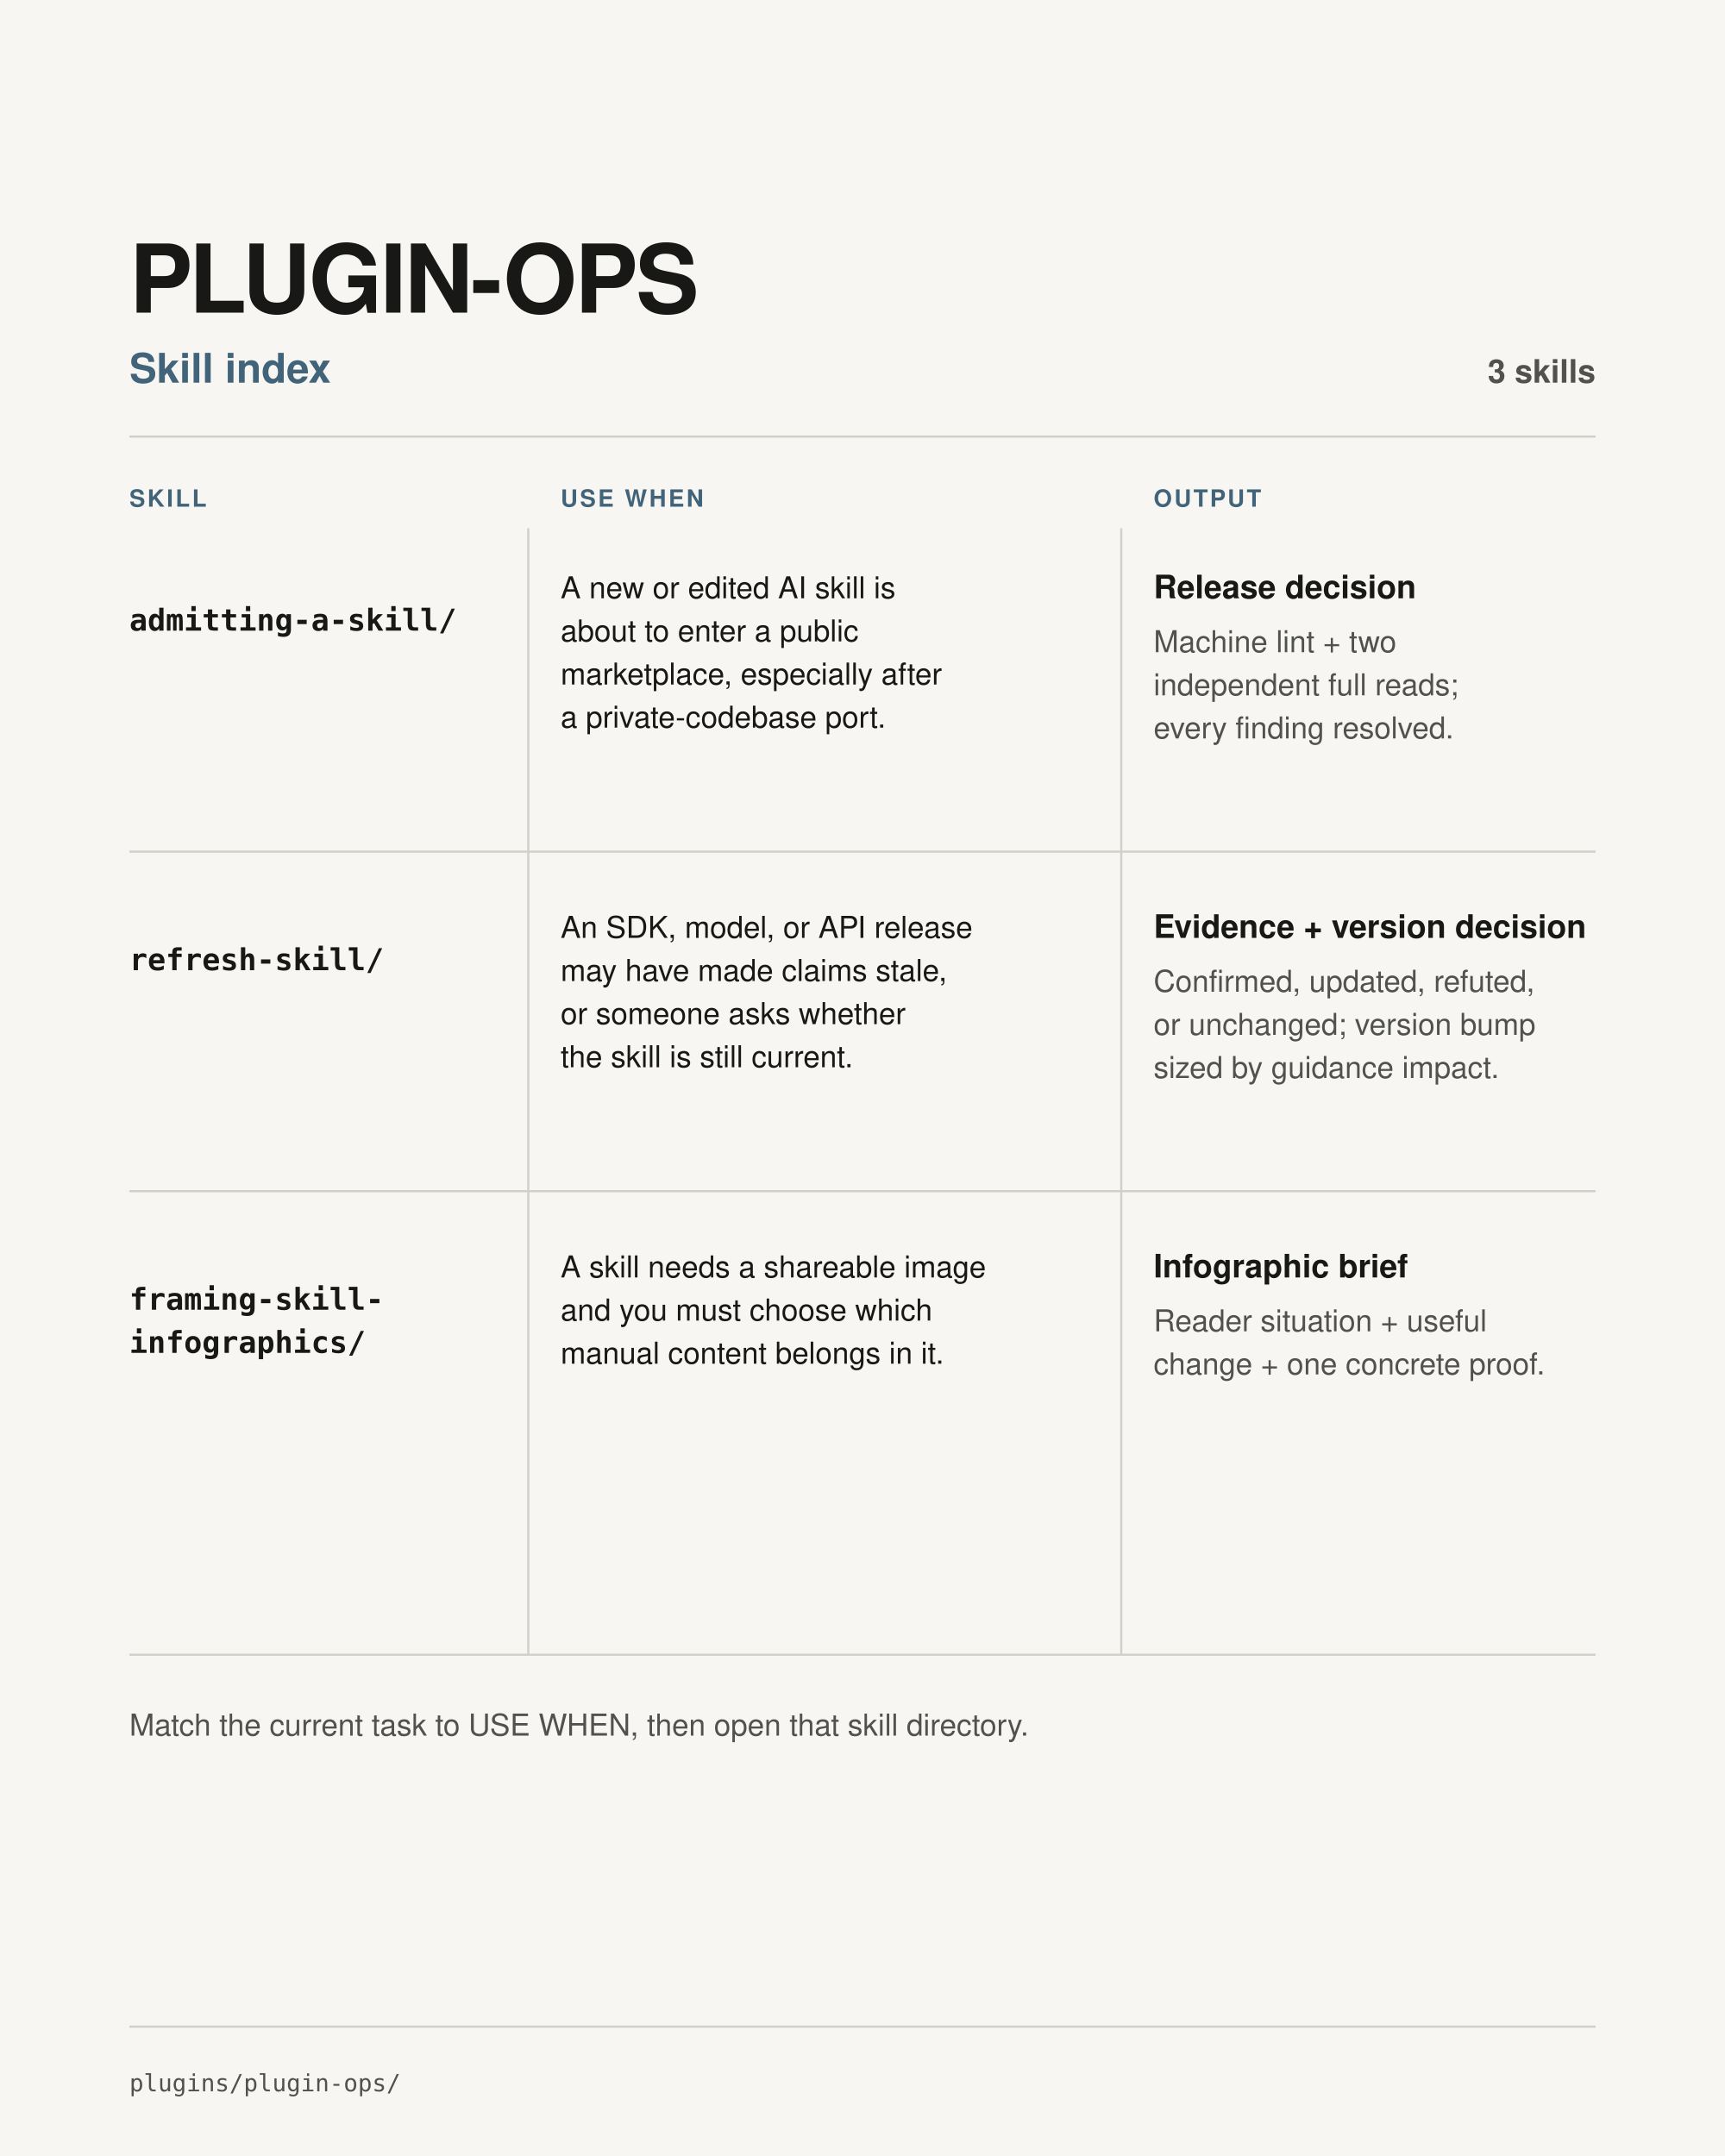
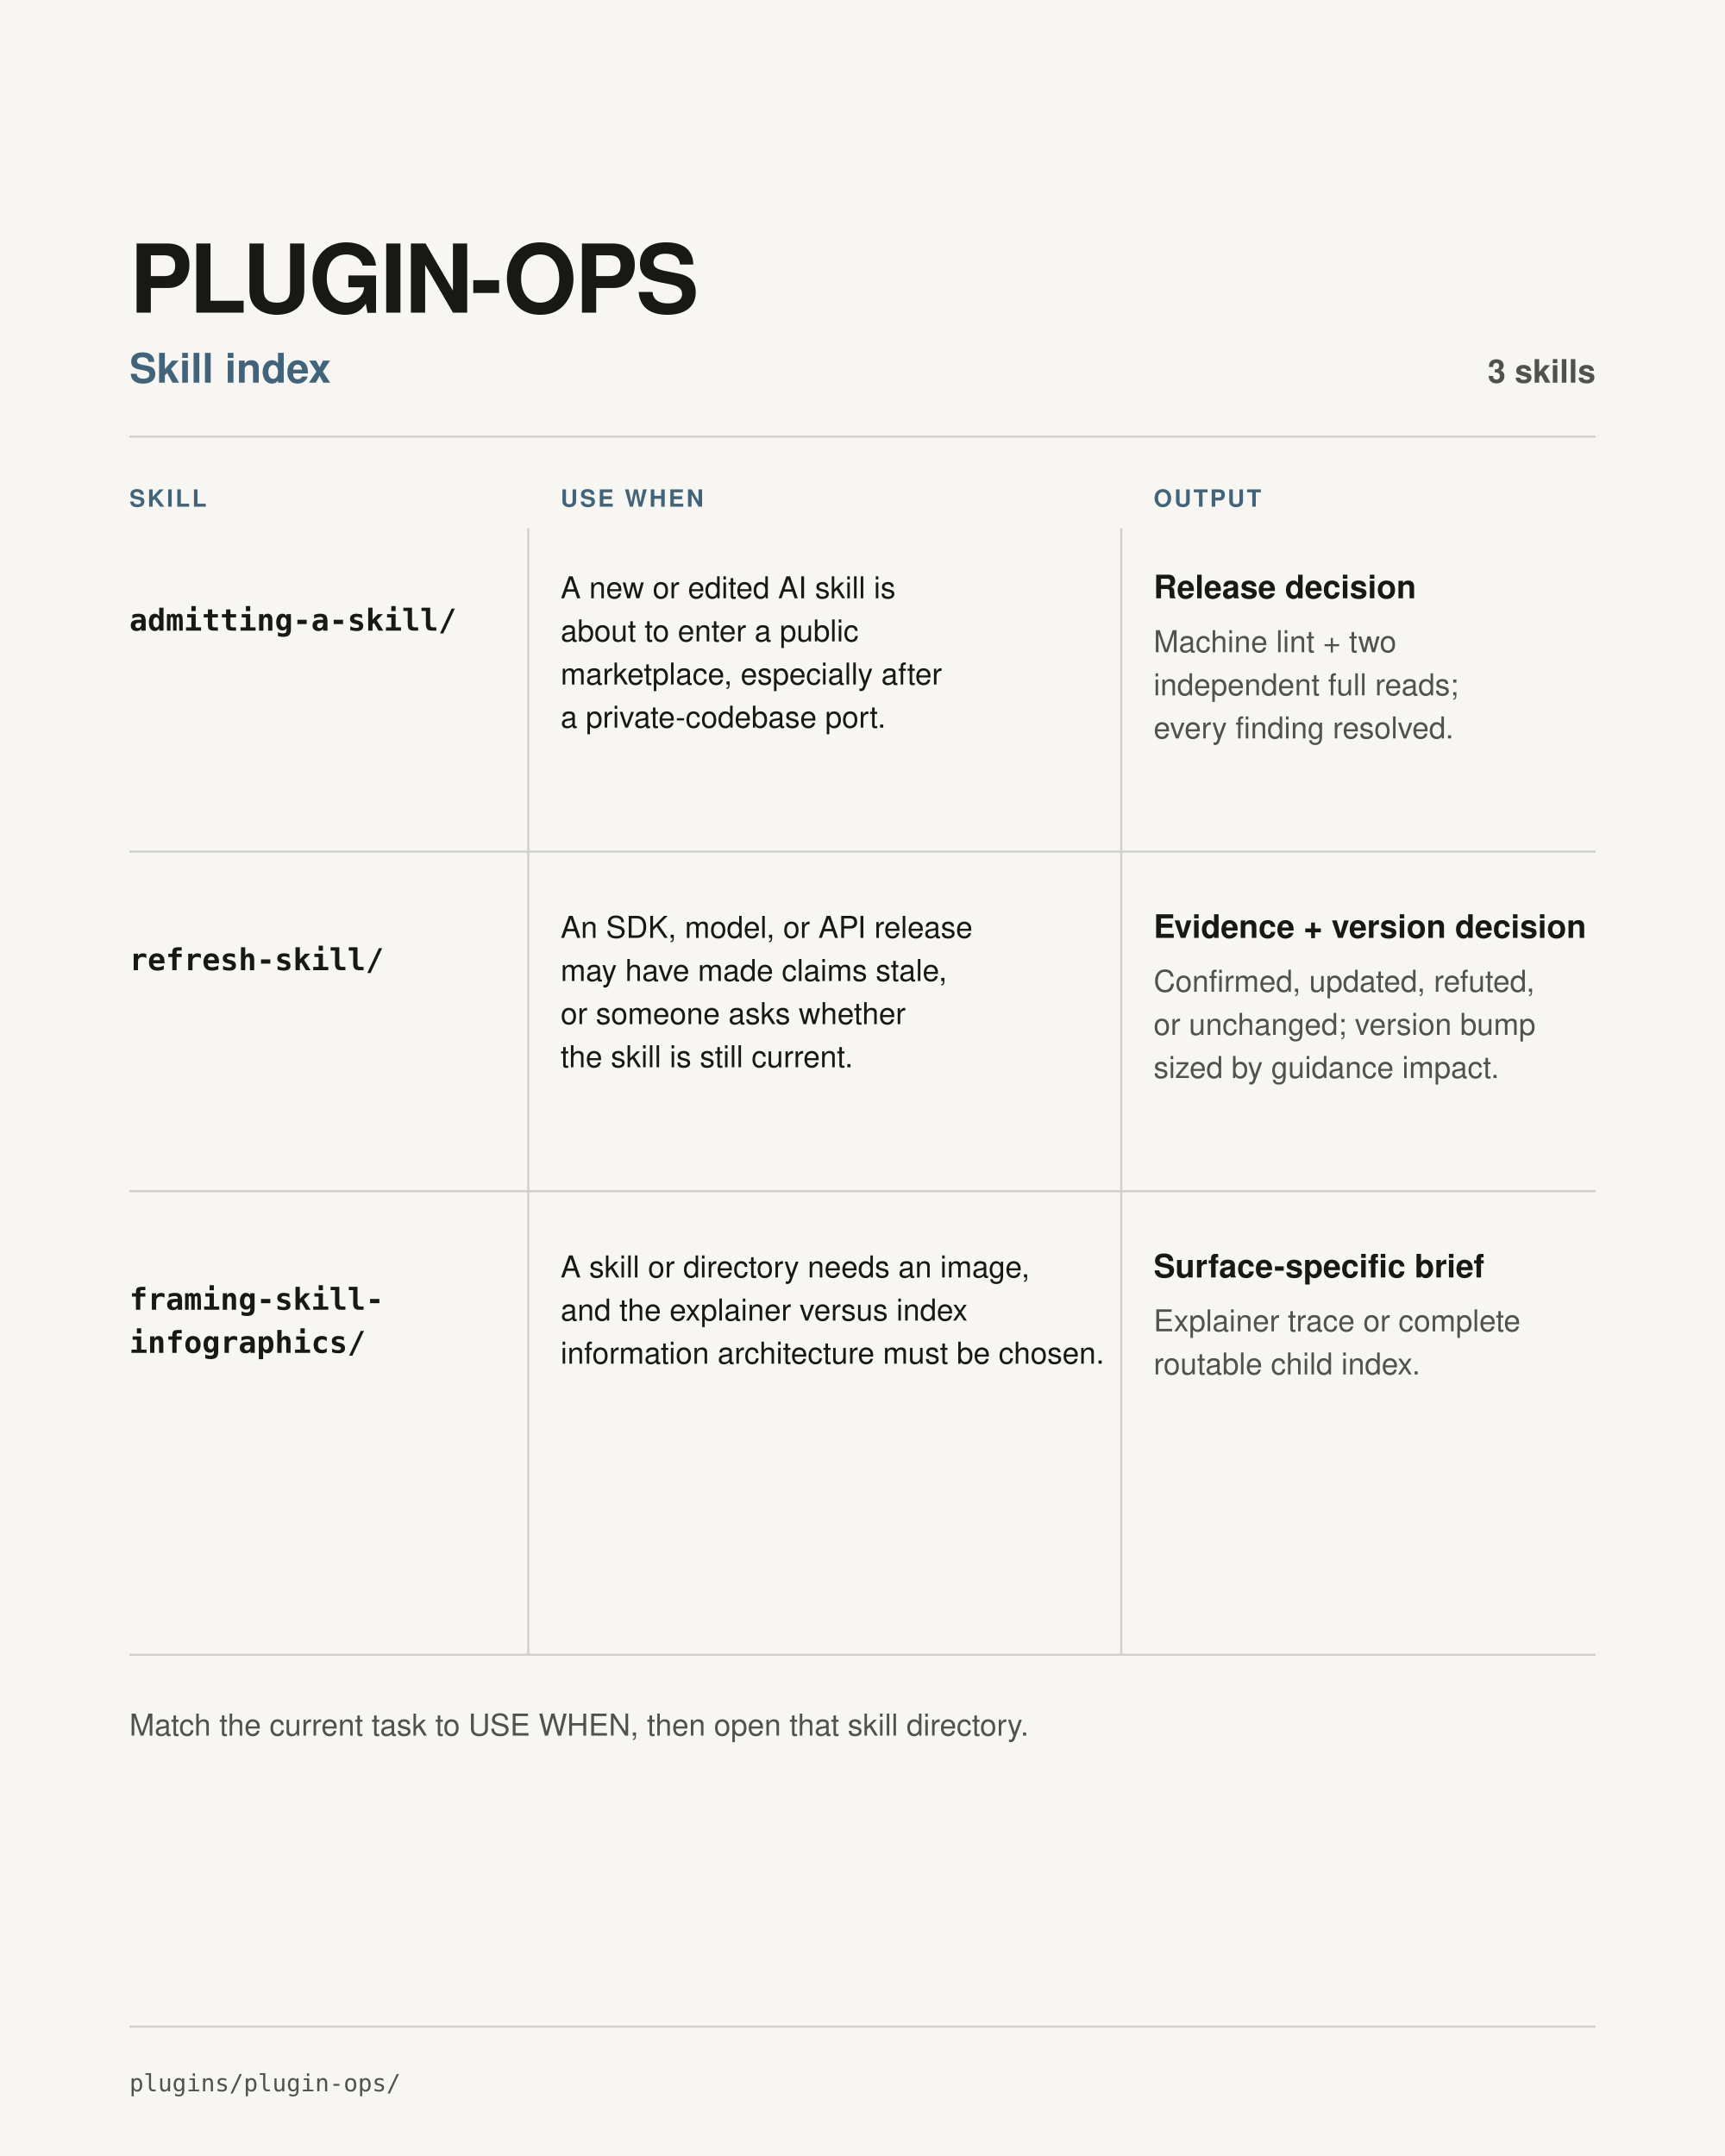
<svg xmlns="http://www.w3.org/2000/svg" width="1600" height="2000" viewBox="0 0 1600 2000" role="img" aria-labelledby="title desc">
  <rect width="1600" height="2000" fill="#f7f6f2" />
  <g font-family="Helvetica, Arial, sans-serif" fill="#181816">
    <text x="120" y="290" font-size="88" font-weight="700" letter-spacing="-2">PLUGIN-OPS</text>
    <text x="120" y="355" font-size="38" font-weight="700" fill="#42647a">Skill index</text>
    <text x="1480" y="355" text-anchor="end" font-size="30" font-weight="700" fill="#51514d">3 skills</text>
    <line x1="120" y1="405" x2="1480" y2="405" stroke="#d1d0ca" stroke-width="2" />
    <text x="120" y="470" font-size="22" font-weight="700" letter-spacing="2" fill="#42647a">SKILL</text>
    <text x="520" y="470" font-size="22" font-weight="700" letter-spacing="2" fill="#42647a">USE WHEN</text>
    <text x="1070" y="470" font-size="22" font-weight="700" letter-spacing="2" fill="#42647a">OUTPUT</text>
    <line x1="490" y1="490" x2="490" y2="1535" stroke="#d1d0ca" stroke-width="2" />
    <line x1="1040" y1="490" x2="1040" y2="1535" stroke="#d1d0ca" stroke-width="2" />
    <g>
      <text x="120" y="585" font-family="Menlo, Consolas, monospace" font-size="28" font-weight="700">admitting-a-skill/</text>
      <text x="520" y="555" font-size="28">A new or edited AI skill is</text>
      <text x="520" y="595" font-size="28">about to enter a public</text>
      <text x="520" y="635" font-size="28">marketplace, especially after</text>
      <text x="520" y="675" font-size="28">a private-codebase port.</text>
      <text x="1070" y="555" font-size="30" font-weight="700">Release decision</text>
      <text x="1070" y="605" font-size="28" fill="#51514d">Machine lint + two</text>
      <text x="1070" y="645" font-size="28" fill="#51514d">independent full reads;</text>
      <text x="1070" y="685" font-size="28" fill="#51514d">every finding resolved.</text>
    </g>
    <line x1="120" y1="790" x2="1480" y2="790" stroke="#d1d0ca" stroke-width="2" />
    <g>
      <text x="120" y="900" font-family="Menlo, Consolas, monospace" font-size="28" font-weight="700">refresh-skill/</text>
      <text x="520" y="870" font-size="28">An SDK, model, or API release</text>
      <text x="520" y="910" font-size="28">may have made claims stale,</text>
      <text x="520" y="950" font-size="28">or someone asks whether</text>
      <text x="520" y="990" font-size="28">the skill is still current.</text>
      <text x="1070" y="870" font-size="30" font-weight="700">Evidence + version decision</text>
      <text x="1070" y="920" font-size="28" fill="#51514d">Confirmed, updated, refuted,</text>
      <text x="1070" y="960" font-size="28" fill="#51514d">or unchanged; version bump</text>
      <text x="1070" y="1000" font-size="28" fill="#51514d">sized by guidance impact.</text>
    </g>
    <line x1="120" y1="1105" x2="1480" y2="1105" stroke="#d1d0ca" stroke-width="2" />
    <g>
      <text x="120" y="1215" font-family="Menlo, Consolas, monospace" font-size="28" font-weight="700">framing-skill-</text>
      <text x="120" y="1255" font-family="Menlo, Consolas, monospace" font-size="28" font-weight="700">infographics/</text>
-       <text x="520" y="1185" font-size="28">A skill needs a shareable image</text>
-       <text x="520" y="1225" font-size="28">and you must choose which</text>
-       <text x="520" y="1265" font-size="28">manual content belongs in it.</text>
-       <text x="1070" y="1185" font-size="30" font-weight="700">Infographic brief</text>
-       <text x="1070" y="1235" font-size="28" fill="#51514d">Reader situation + useful</text>
-       <text x="1070" y="1275" font-size="28" fill="#51514d">change + one concrete proof.</text>
+       <text x="520" y="1185" font-size="28">A skill or directory needs an image,</text>
+       <text x="520" y="1225" font-size="28">and the explainer versus index</text>
+       <text x="520" y="1265" font-size="28">information architecture must be chosen.</text>
+       <text x="1070" y="1185" font-size="30" font-weight="700">Surface-specific brief</text>
+       <text x="1070" y="1235" font-size="28" fill="#51514d">Explainer trace or complete</text>
+       <text x="1070" y="1275" font-size="28" fill="#51514d">routable child index.</text>
    </g>
    <line x1="120" y1="1535" x2="1480" y2="1535" stroke="#d1d0ca" stroke-width="2" />
    <text x="120" y="1610" font-size="28" fill="#51514d">Match the current task to USE WHEN, then open that skill directory.</text>
    <line x1="120" y1="1880" x2="1480" y2="1880" stroke="#d1d0ca" stroke-width="2" />
    <text x="120" y="1940" font-family="Menlo, Consolas, monospace" font-size="22" fill="#51514d">plugins/plugin-ops/</text>
  </g>
</svg>
